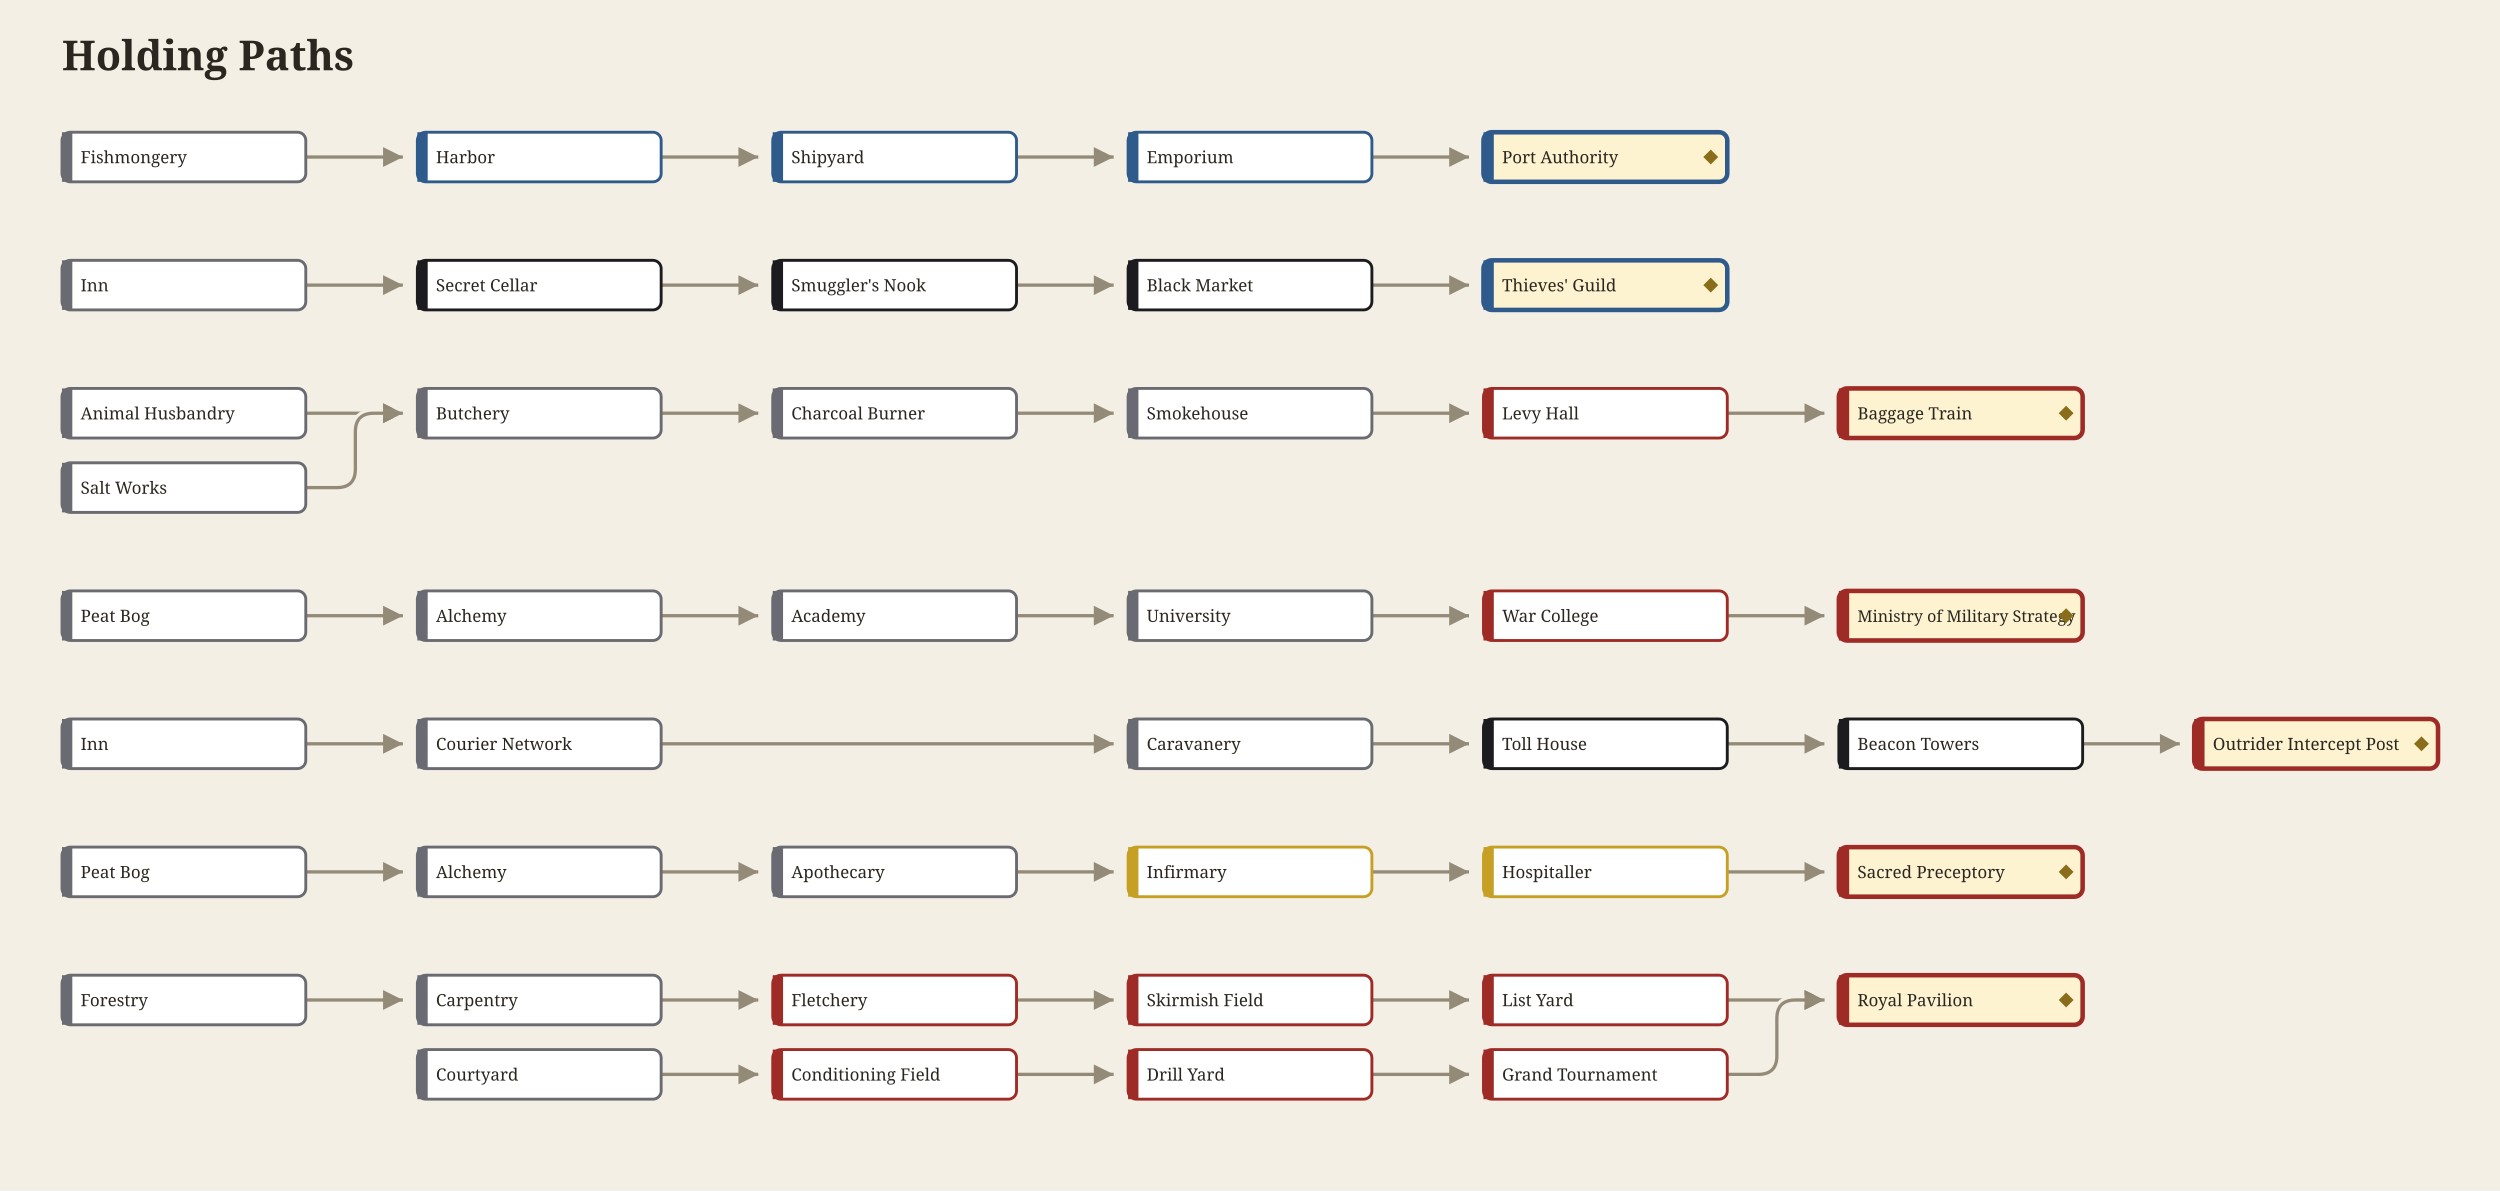
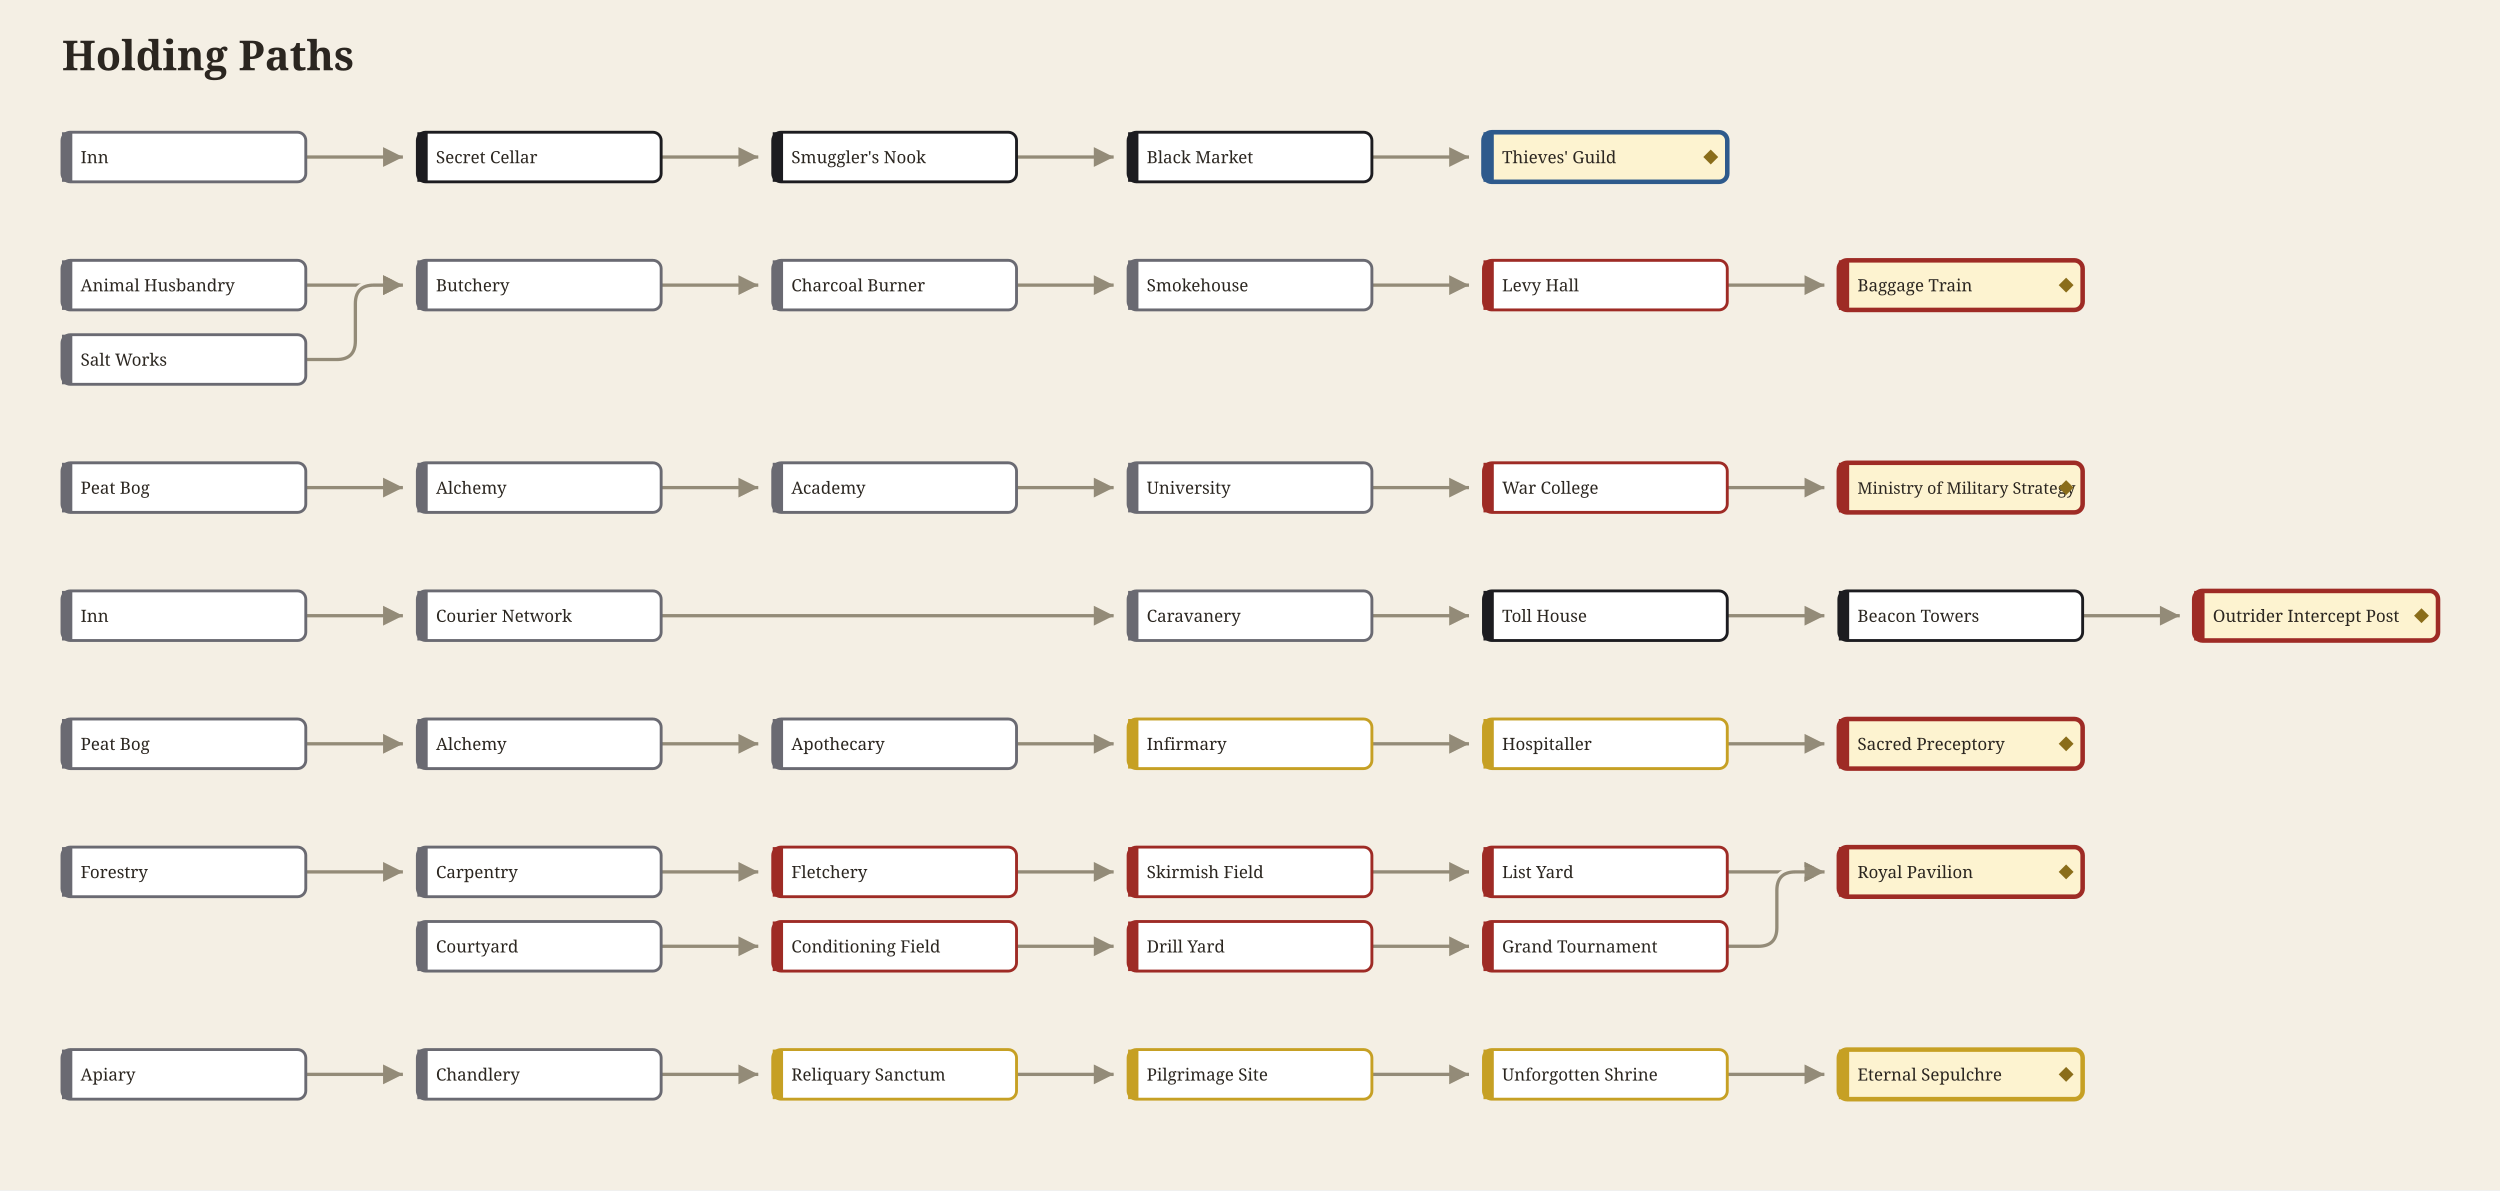
<svg xmlns="http://www.w3.org/2000/svg" width="1210" height="576" viewBox="0 0 1210 576" font-family="Georgia, serif">
  <rect width="1210" height="576" fill="#f4efe4" />
  <defs>
    <marker id="arw-2E5A8C" markerWidth="7" markerHeight="7" refX="6" refY="3" orient="auto">
      <path d="M0,0 L6,3 L0,6 Z" fill="#2E5A8C" />
    </marker>
    <marker id="arw-9E2B25" markerWidth="7" markerHeight="7" refX="6" refY="3" orient="auto">
      <path d="M0,0 L6,3 L0,6 Z" fill="#9E2B25" />
    </marker>
    <marker id="arw-1c9c8c" markerWidth="7" markerHeight="7" refX="6" refY="3" orient="auto">
      <path d="M0,0 L6,3 L0,6 Z" fill="#1c9c8c" />
    </marker>
    <marker id="arw-C6A024" markerWidth="7" markerHeight="7" refX="6" refY="3" orient="auto">
      <path d="M0,0 L6,3 L0,6 Z" fill="#C6A024" />
    </marker>
    <marker id="arw-6A3D8F" markerWidth="7" markerHeight="7" refX="6" refY="3" orient="auto">
      <path d="M0,0 L6,3 L0,6 Z" fill="#6A3D8F" />
    </marker>
    <marker id="arw-CC6A1A" markerWidth="7" markerHeight="7" refX="6" refY="3" orient="auto">
      <path d="M0,0 L6,3 L0,6 Z" fill="#CC6A1A" />
    </marker>
    <marker id="arw-3a7d3a" markerWidth="7" markerHeight="7" refX="6" refY="3" orient="auto">
      <path d="M0,0 L6,3 L0,6 Z" fill="#3a7d3a" />
    </marker>
    <marker id="arw-b5347a" markerWidth="7" markerHeight="7" refX="6" refY="3" orient="auto">
      <path d="M0,0 L6,3 L0,6 Z" fill="#b5347a" />
    </marker>
    <marker id="arw-2b6f9e" markerWidth="7" markerHeight="7" refX="6" refY="3" orient="auto">
      <path d="M0,0 L6,3 L0,6 Z" fill="#2b6f9e" />
    </marker>
    <marker id="arw-8a6d1a" markerWidth="7" markerHeight="7" refX="6" refY="3" orient="auto">
      <path d="M0,0 L6,3 L0,6 Z" fill="#8a6d1a" />
    </marker>
    <marker id="arw-5f5647" markerWidth="7" markerHeight="7" refX="6" refY="3" orient="auto">
      <path d="M0,0 L6,3 L0,6 Z" fill="#5f5647" />
    </marker>
    <marker id="arw-7a2ea0" markerWidth="7" markerHeight="7" refX="6" refY="3" orient="auto">
      <path d="M0,0 L6,3 L0,6 Z" fill="#7a2ea0" />
    </marker>
    <marker id="arw-0f8a7e" markerWidth="7" markerHeight="7" refX="6" refY="3" orient="auto">
      <path d="M0,0 L6,3 L0,6 Z" fill="#0f8a7e" />
    </marker>
    <marker id="arw-a83232" markerWidth="7" markerHeight="7" refX="6" refY="3" orient="auto">
      <path d="M0,0 L6,3 L0,6 Z" fill="#a83232" />
    </marker>
    <marker id="arw-8f8672" markerWidth="7" markerHeight="7" refX="6" refY="3" orient="auto">
      <path d="M0,0 L6,3 L0,6 Z" fill="#8f8672" />
    </marker>
  </defs>
  <text x="30" y="34" font-size="20" font-weight="bold" fill="#2b2620">Holding Paths</text>
  <path d="M148,76 L195,76" fill="none" stroke="#f4efe4" stroke-width="4.6" opacity="1" />
  <path d="M148,76 L195,76" fill="none" stroke="#8f8672" stroke-width="1.6" opacity="0.95" marker-end="url(#arw-8f8672)" />
  <path d="M320,76 L367,76" fill="none" stroke="#f4efe4" stroke-width="4.6" opacity="1" />
  <path d="M320,76 L367,76" fill="none" stroke="#8f8672" stroke-width="1.6" opacity="0.95" marker-end="url(#arw-8f8672)" />
  <path d="M492,76 L539,76" fill="none" stroke="#f4efe4" stroke-width="4.6" opacity="1" />
  <path d="M492,76 L539,76" fill="none" stroke="#8f8672" stroke-width="1.6" opacity="0.95" marker-end="url(#arw-8f8672)" />
  <path d="M664,76 L711,76" fill="none" stroke="#f4efe4" stroke-width="4.6" opacity="1" />
  <path d="M664,76 L711,76" fill="none" stroke="#8f8672" stroke-width="1.6" opacity="0.95" marker-end="url(#arw-8f8672)" />
  <rect x="30" y="64" width="118" height="24" rx="4" fill="#ffffff" stroke="#6a6a72" stroke-width="1.4" />
  <rect x="30" y="64" width="5" height="24" fill="#6a6a72" />
-   <text x="39" y="79" font-size="8.2" fill="#2b2620">Fishmongery</text>
-   <rect x="202" y="64" width="118" height="24" rx="4" fill="#ffffff" stroke="#2E5A8C" stroke-width="1.4" />
-   <rect x="202" y="64" width="5" height="24" fill="#2E5A8C" />
-   <text x="211" y="79" font-size="8.2" fill="#2b2620">Harbor</text>
-   <rect x="374" y="64" width="118" height="24" rx="4" fill="#ffffff" stroke="#2E5A8C" stroke-width="1.4" />
-   <rect x="374" y="64" width="5" height="24" fill="#2E5A8C" />
-   <text x="383" y="79" font-size="8.2" fill="#2b2620">Shipyard</text>
-   <rect x="546" y="64" width="118" height="24" rx="4" fill="#ffffff" stroke="#2E5A8C" stroke-width="1.4" />
-   <rect x="546" y="64" width="5" height="24" fill="#2E5A8C" />
-   <text x="555" y="79" font-size="8.2" fill="#2b2620">Emporium</text>
+   <text x="39" y="79" font-size="8.2" fill="#2b2620">Inn</text>
+   <rect x="202" y="64" width="118" height="24" rx="4" fill="#ffffff" stroke="#1c1c20" stroke-width="1.4" />
+   <rect x="202" y="64" width="5" height="24" fill="#1c1c20" />
+   <text x="211" y="79" font-size="8.2" fill="#2b2620">Secret Cellar</text>
+   <rect x="374" y="64" width="118" height="24" rx="4" fill="#ffffff" stroke="#1c1c20" stroke-width="1.4" />
+   <rect x="374" y="64" width="5" height="24" fill="#1c1c20" />
+   <text x="383" y="79" font-size="8.2" fill="#2b2620">Smuggler's Nook</text>
+   <rect x="546" y="64" width="118" height="24" rx="4" fill="#ffffff" stroke="#1c1c20" stroke-width="1.4" />
+   <rect x="546" y="64" width="5" height="24" fill="#1c1c20" />
+   <text x="555" y="79" font-size="8.2" fill="#2b2620">Black Market</text>
  <rect x="718" y="64" width="118" height="24" rx="4" fill="#fdf3d0" stroke="#2E5A8C" stroke-width="2.2" />
  <rect x="718" y="64" width="5" height="24" fill="#2E5A8C" />
-   <text x="727" y="79" font-size="8.2" fill="#2b2620">Port Authority</text>
+   <text x="727" y="79" font-size="8.2" fill="#2b2620">Thieves' Guild</text>
  <polygon points="828.0,72.4 831.6,76.0 828.0,79.6 824.4,76.0" fill="#8a6d1a" />
  <path d="M148,138 L195,138" fill="none" stroke="#f4efe4" stroke-width="4.6" opacity="1" />
  <path d="M148,138 L195,138" fill="none" stroke="#8f8672" stroke-width="1.6" opacity="0.95" marker-end="url(#arw-8f8672)" />
+   <path d="M148,174 L163,174 Q172,174 172,165 L172,147 Q172,138 181,138 L195,138" fill="none" stroke="#f4efe4" stroke-width="4.6" opacity="1" />
+   <path d="M148,174 L163,174 Q172,174 172,165 L172,147 Q172,138 181,138 L195,138" fill="none" stroke="#8f8672" stroke-width="1.6" opacity="0.95" marker-end="url(#arw-8f8672)" />
  <path d="M320,138 L367,138" fill="none" stroke="#f4efe4" stroke-width="4.6" opacity="1" />
  <path d="M320,138 L367,138" fill="none" stroke="#8f8672" stroke-width="1.6" opacity="0.95" marker-end="url(#arw-8f8672)" />
  <path d="M492,138 L539,138" fill="none" stroke="#f4efe4" stroke-width="4.6" opacity="1" />
  <path d="M492,138 L539,138" fill="none" stroke="#8f8672" stroke-width="1.6" opacity="0.95" marker-end="url(#arw-8f8672)" />
  <path d="M664,138 L711,138" fill="none" stroke="#f4efe4" stroke-width="4.6" opacity="1" />
  <path d="M664,138 L711,138" fill="none" stroke="#8f8672" stroke-width="1.6" opacity="0.95" marker-end="url(#arw-8f8672)" />
+   <path d="M836,138 L883,138" fill="none" stroke="#f4efe4" stroke-width="4.6" opacity="1" />
+   <path d="M836,138 L883,138" fill="none" stroke="#8f8672" stroke-width="1.6" opacity="0.95" marker-end="url(#arw-8f8672)" />
  <rect x="30" y="126" width="118" height="24" rx="4" fill="#ffffff" stroke="#6a6a72" stroke-width="1.4" />
  <rect x="30" y="126" width="5" height="24" fill="#6a6a72" />
-   <text x="39" y="141" font-size="8.2" fill="#2b2620">Inn</text>
-   <rect x="202" y="126" width="118" height="24" rx="4" fill="#ffffff" stroke="#1c1c20" stroke-width="1.4" />
-   <rect x="202" y="126" width="5" height="24" fill="#1c1c20" />
-   <text x="211" y="141" font-size="8.2" fill="#2b2620">Secret Cellar</text>
-   <rect x="374" y="126" width="118" height="24" rx="4" fill="#ffffff" stroke="#1c1c20" stroke-width="1.4" />
-   <rect x="374" y="126" width="5" height="24" fill="#1c1c20" />
-   <text x="383" y="141" font-size="8.2" fill="#2b2620">Smuggler's Nook</text>
-   <rect x="546" y="126" width="118" height="24" rx="4" fill="#ffffff" stroke="#1c1c20" stroke-width="1.4" />
-   <rect x="546" y="126" width="5" height="24" fill="#1c1c20" />
-   <text x="555" y="141" font-size="8.2" fill="#2b2620">Black Market</text>
-   <rect x="718" y="126" width="118" height="24" rx="4" fill="#fdf3d0" stroke="#2E5A8C" stroke-width="2.2" />
-   <rect x="718" y="126" width="5" height="24" fill="#2E5A8C" />
-   <text x="727" y="141" font-size="8.2" fill="#2b2620">Thieves' Guild</text>
-   <polygon points="828.0,134.4 831.6,138.0 828.0,141.6 824.4,138.0" fill="#8a6d1a" />
-   <path d="M148,200 L195,200" fill="none" stroke="#f4efe4" stroke-width="4.6" opacity="1" />
-   <path d="M148,200 L195,200" fill="none" stroke="#8f8672" stroke-width="1.6" opacity="0.95" marker-end="url(#arw-8f8672)" />
-   <path d="M148,236 L163,236 Q172,236 172,227 L172,209 Q172,200 181,200 L195,200" fill="none" stroke="#f4efe4" stroke-width="4.6" opacity="1" />
-   <path d="M148,236 L163,236 Q172,236 172,227 L172,209 Q172,200 181,200 L195,200" fill="none" stroke="#8f8672" stroke-width="1.6" opacity="0.95" marker-end="url(#arw-8f8672)" />
-   <path d="M320,200 L367,200" fill="none" stroke="#f4efe4" stroke-width="4.6" opacity="1" />
-   <path d="M320,200 L367,200" fill="none" stroke="#8f8672" stroke-width="1.6" opacity="0.95" marker-end="url(#arw-8f8672)" />
-   <path d="M492,200 L539,200" fill="none" stroke="#f4efe4" stroke-width="4.6" opacity="1" />
-   <path d="M492,200 L539,200" fill="none" stroke="#8f8672" stroke-width="1.6" opacity="0.95" marker-end="url(#arw-8f8672)" />
-   <path d="M664,200 L711,200" fill="none" stroke="#f4efe4" stroke-width="4.6" opacity="1" />
-   <path d="M664,200 L711,200" fill="none" stroke="#8f8672" stroke-width="1.6" opacity="0.95" marker-end="url(#arw-8f8672)" />
-   <path d="M836,200 L883,200" fill="none" stroke="#f4efe4" stroke-width="4.6" opacity="1" />
-   <path d="M836,200 L883,200" fill="none" stroke="#8f8672" stroke-width="1.6" opacity="0.95" marker-end="url(#arw-8f8672)" />
-   <rect x="30" y="188" width="118" height="24" rx="4" fill="#ffffff" stroke="#6a6a72" stroke-width="1.4" />
-   <rect x="30" y="188" width="5" height="24" fill="#6a6a72" />
-   <text x="39" y="203" font-size="8.2" fill="#2b2620">Animal Husbandry</text>
+   <text x="39" y="141" font-size="8.2" fill="#2b2620">Animal Husbandry</text>
+   <rect x="30" y="162" width="118" height="24" rx="4" fill="#ffffff" stroke="#6a6a72" stroke-width="1.4" />
+   <rect x="30" y="162" width="5" height="24" fill="#6a6a72" />
+   <text x="39" y="177" font-size="8.2" fill="#2b2620">Salt Works</text>
+   <rect x="202" y="126" width="118" height="24" rx="4" fill="#ffffff" stroke="#6a6a72" stroke-width="1.4" />
+   <rect x="202" y="126" width="5" height="24" fill="#6a6a72" />
+   <text x="211" y="141" font-size="8.2" fill="#2b2620">Butchery</text>
+   <rect x="374" y="126" width="118" height="24" rx="4" fill="#ffffff" stroke="#6a6a72" stroke-width="1.4" />
+   <rect x="374" y="126" width="5" height="24" fill="#6a6a72" />
+   <text x="383" y="141" font-size="8.2" fill="#2b2620">Charcoal Burner</text>
+   <rect x="546" y="126" width="118" height="24" rx="4" fill="#ffffff" stroke="#6a6a72" stroke-width="1.4" />
+   <rect x="546" y="126" width="5" height="24" fill="#6a6a72" />
+   <text x="555" y="141" font-size="8.2" fill="#2b2620">Smokehouse</text>
+   <rect x="718" y="126" width="118" height="24" rx="4" fill="#ffffff" stroke="#9E2B25" stroke-width="1.4" />
+   <rect x="718" y="126" width="5" height="24" fill="#9E2B25" />
+   <text x="727" y="141" font-size="8.2" fill="#2b2620">Levy Hall</text>
+   <rect x="890" y="126" width="118" height="24" rx="4" fill="#fdf3d0" stroke="#9E2B25" stroke-width="2.2" />
+   <rect x="890" y="126" width="5" height="24" fill="#9E2B25" />
+   <text x="899" y="141" font-size="8.2" fill="#2b2620">Baggage Train</text>
+   <polygon points="1000.0,134.4 1003.6,138.0 1000.0,141.6 996.4,138.0" fill="#8a6d1a" />
+   <path d="M148,236 L195,236" fill="none" stroke="#f4efe4" stroke-width="4.6" opacity="1" />
+   <path d="M148,236 L195,236" fill="none" stroke="#8f8672" stroke-width="1.6" opacity="0.95" marker-end="url(#arw-8f8672)" />
+   <path d="M320,236 L367,236" fill="none" stroke="#f4efe4" stroke-width="4.6" opacity="1" />
+   <path d="M320,236 L367,236" fill="none" stroke="#8f8672" stroke-width="1.6" opacity="0.95" marker-end="url(#arw-8f8672)" />
+   <path d="M492,236 L539,236" fill="none" stroke="#f4efe4" stroke-width="4.6" opacity="1" />
+   <path d="M492,236 L539,236" fill="none" stroke="#8f8672" stroke-width="1.6" opacity="0.95" marker-end="url(#arw-8f8672)" />
+   <path d="M664,236 L711,236" fill="none" stroke="#f4efe4" stroke-width="4.6" opacity="1" />
+   <path d="M664,236 L711,236" fill="none" stroke="#8f8672" stroke-width="1.6" opacity="0.95" marker-end="url(#arw-8f8672)" />
+   <path d="M836,236 L883,236" fill="none" stroke="#f4efe4" stroke-width="4.6" opacity="1" />
+   <path d="M836,236 L883,236" fill="none" stroke="#8f8672" stroke-width="1.6" opacity="0.95" marker-end="url(#arw-8f8672)" />
  <rect x="30" y="224" width="118" height="24" rx="4" fill="#ffffff" stroke="#6a6a72" stroke-width="1.4" />
  <rect x="30" y="224" width="5" height="24" fill="#6a6a72" />
-   <text x="39" y="239" font-size="8.2" fill="#2b2620">Salt Works</text>
-   <rect x="202" y="188" width="118" height="24" rx="4" fill="#ffffff" stroke="#6a6a72" stroke-width="1.4" />
-   <rect x="202" y="188" width="5" height="24" fill="#6a6a72" />
-   <text x="211" y="203" font-size="8.2" fill="#2b2620">Butchery</text>
-   <rect x="374" y="188" width="118" height="24" rx="4" fill="#ffffff" stroke="#6a6a72" stroke-width="1.4" />
-   <rect x="374" y="188" width="5" height="24" fill="#6a6a72" />
-   <text x="383" y="203" font-size="8.2" fill="#2b2620">Charcoal Burner</text>
-   <rect x="546" y="188" width="118" height="24" rx="4" fill="#ffffff" stroke="#6a6a72" stroke-width="1.4" />
-   <rect x="546" y="188" width="5" height="24" fill="#6a6a72" />
-   <text x="555" y="203" font-size="8.2" fill="#2b2620">Smokehouse</text>
-   <rect x="718" y="188" width="118" height="24" rx="4" fill="#ffffff" stroke="#9E2B25" stroke-width="1.4" />
-   <rect x="718" y="188" width="5" height="24" fill="#9E2B25" />
-   <text x="727" y="203" font-size="8.2" fill="#2b2620">Levy Hall</text>
-   <rect x="890" y="188" width="118" height="24" rx="4" fill="#fdf3d0" stroke="#9E2B25" stroke-width="2.2" />
-   <rect x="890" y="188" width="5" height="24" fill="#9E2B25" />
-   <text x="899" y="203" font-size="8.2" fill="#2b2620">Baggage Train</text>
-   <polygon points="1000.0,196.4 1003.6,200.0 1000.0,203.6 996.4,200.0" fill="#8a6d1a" />
+   <text x="39" y="239" font-size="8.2" fill="#2b2620">Peat Bog</text>
+   <rect x="202" y="224" width="118" height="24" rx="4" fill="#ffffff" stroke="#6a6a72" stroke-width="1.4" />
+   <rect x="202" y="224" width="5" height="24" fill="#6a6a72" />
+   <text x="211" y="239" font-size="8.2" fill="#2b2620">Alchemy</text>
+   <rect x="374" y="224" width="118" height="24" rx="4" fill="#ffffff" stroke="#6a6a72" stroke-width="1.4" />
+   <rect x="374" y="224" width="5" height="24" fill="#6a6a72" />
+   <text x="383" y="239" font-size="8.2" fill="#2b2620">Academy</text>
+   <rect x="546" y="224" width="118" height="24" rx="4" fill="#ffffff" stroke="#6a6a72" stroke-width="1.4" />
+   <rect x="546" y="224" width="5" height="24" fill="#6a6a72" />
+   <text x="555" y="239" font-size="8.2" fill="#2b2620">University</text>
+   <rect x="718" y="224" width="118" height="24" rx="4" fill="#ffffff" stroke="#9E2B25" stroke-width="1.4" />
+   <rect x="718" y="224" width="5" height="24" fill="#9E2B25" />
+   <text x="727" y="239" font-size="8.2" fill="#2b2620">War College</text>
+   <rect x="890" y="224" width="118" height="24" rx="4" fill="#fdf3d0" stroke="#9E2B25" stroke-width="2.2" />
+   <rect x="890" y="224" width="5" height="24" fill="#9E2B25" />
+   <text x="899" y="239" font-size="7.8" fill="#2b2620">Ministry of Military Strategy</text>
+   <polygon points="1000.0,232.4 1003.6,236.0 1000.0,239.6 996.4,236.0" fill="#8a6d1a" />
  <path d="M148,298 L195,298" fill="none" stroke="#f4efe4" stroke-width="4.6" opacity="1" />
  <path d="M148,298 L195,298" fill="none" stroke="#8f8672" stroke-width="1.6" opacity="0.95" marker-end="url(#arw-8f8672)" />
-   <path d="M320,298 L367,298" fill="none" stroke="#f4efe4" stroke-width="4.6" opacity="1" />
-   <path d="M320,298 L367,298" fill="none" stroke="#8f8672" stroke-width="1.6" opacity="0.95" marker-end="url(#arw-8f8672)" />
-   <path d="M492,298 L539,298" fill="none" stroke="#f4efe4" stroke-width="4.6" opacity="1" />
-   <path d="M492,298 L539,298" fill="none" stroke="#8f8672" stroke-width="1.6" opacity="0.95" marker-end="url(#arw-8f8672)" />
+   <path d="M320,298 L539,298" fill="none" stroke="#f4efe4" stroke-width="4.6" opacity="1" />
+   <path d="M320,298 L539,298" fill="none" stroke="#8f8672" stroke-width="1.6" opacity="0.95" marker-end="url(#arw-8f8672)" />
  <path d="M664,298 L711,298" fill="none" stroke="#f4efe4" stroke-width="4.6" opacity="1" />
  <path d="M664,298 L711,298" fill="none" stroke="#8f8672" stroke-width="1.6" opacity="0.95" marker-end="url(#arw-8f8672)" />
  <path d="M836,298 L883,298" fill="none" stroke="#f4efe4" stroke-width="4.6" opacity="1" />
  <path d="M836,298 L883,298" fill="none" stroke="#8f8672" stroke-width="1.6" opacity="0.95" marker-end="url(#arw-8f8672)" />
+   <path d="M1008,298 L1055,298" fill="none" stroke="#f4efe4" stroke-width="4.6" opacity="1" />
+   <path d="M1008,298 L1055,298" fill="none" stroke="#8f8672" stroke-width="1.6" opacity="0.95" marker-end="url(#arw-8f8672)" />
  <rect x="30" y="286" width="118" height="24" rx="4" fill="#ffffff" stroke="#6a6a72" stroke-width="1.4" />
  <rect x="30" y="286" width="5" height="24" fill="#6a6a72" />
-   <text x="39" y="301" font-size="8.2" fill="#2b2620">Peat Bog</text>
+   <text x="39" y="301" font-size="8.2" fill="#2b2620">Inn</text>
  <rect x="202" y="286" width="118" height="24" rx="4" fill="#ffffff" stroke="#6a6a72" stroke-width="1.4" />
  <rect x="202" y="286" width="5" height="24" fill="#6a6a72" />
-   <text x="211" y="301" font-size="8.2" fill="#2b2620">Alchemy</text>
-   <rect x="374" y="286" width="118" height="24" rx="4" fill="#ffffff" stroke="#6a6a72" stroke-width="1.4" />
-   <rect x="374" y="286" width="5" height="24" fill="#6a6a72" />
-   <text x="383" y="301" font-size="8.2" fill="#2b2620">Academy</text>
+   <text x="211" y="301" font-size="8.2" fill="#2b2620">Courier Network</text>
  <rect x="546" y="286" width="118" height="24" rx="4" fill="#ffffff" stroke="#6a6a72" stroke-width="1.4" />
  <rect x="546" y="286" width="5" height="24" fill="#6a6a72" />
-   <text x="555" y="301" font-size="8.2" fill="#2b2620">University</text>
-   <rect x="718" y="286" width="118" height="24" rx="4" fill="#ffffff" stroke="#9E2B25" stroke-width="1.4" />
-   <rect x="718" y="286" width="5" height="24" fill="#9E2B25" />
-   <text x="727" y="301" font-size="8.2" fill="#2b2620">War College</text>
-   <rect x="890" y="286" width="118" height="24" rx="4" fill="#fdf3d0" stroke="#9E2B25" stroke-width="2.2" />
-   <rect x="890" y="286" width="5" height="24" fill="#9E2B25" />
-   <text x="899" y="301" font-size="7.8" fill="#2b2620">Ministry of Military Strategy</text>
-   <polygon points="1000.0,294.4 1003.6,298.0 1000.0,301.6 996.4,298.0" fill="#8a6d1a" />
+   <text x="555" y="301" font-size="8.2" fill="#2b2620">Caravanery</text>
+   <rect x="718" y="286" width="118" height="24" rx="4" fill="#ffffff" stroke="#1c1c20" stroke-width="1.4" />
+   <rect x="718" y="286" width="5" height="24" fill="#1c1c20" />
+   <text x="727" y="301" font-size="8.2" fill="#2b2620">Toll House</text>
+   <rect x="890" y="286" width="118" height="24" rx="4" fill="#ffffff" stroke="#1c1c20" stroke-width="1.4" />
+   <rect x="890" y="286" width="5" height="24" fill="#1c1c20" />
+   <text x="899" y="301" font-size="8.2" fill="#2b2620">Beacon Towers</text>
+   <rect x="1062" y="286" width="118" height="24" rx="4" fill="#fdf3d0" stroke="#9E2B25" stroke-width="2.2" />
+   <rect x="1062" y="286" width="5" height="24" fill="#9E2B25" />
+   <text x="1071" y="301" font-size="8.2" fill="#2b2620">Outrider Intercept Post</text>
+   <polygon points="1172.0,294.4 1175.6,298.0 1172.0,301.6 1168.4,298.0" fill="#8a6d1a" />
  <path d="M148,360 L195,360" fill="none" stroke="#f4efe4" stroke-width="4.6" opacity="1" />
  <path d="M148,360 L195,360" fill="none" stroke="#8f8672" stroke-width="1.6" opacity="0.95" marker-end="url(#arw-8f8672)" />
-   <path d="M320,360 L539,360" fill="none" stroke="#f4efe4" stroke-width="4.6" opacity="1" />
-   <path d="M320,360 L539,360" fill="none" stroke="#8f8672" stroke-width="1.6" opacity="0.95" marker-end="url(#arw-8f8672)" />
+   <path d="M320,360 L367,360" fill="none" stroke="#f4efe4" stroke-width="4.6" opacity="1" />
+   <path d="M320,360 L367,360" fill="none" stroke="#8f8672" stroke-width="1.6" opacity="0.95" marker-end="url(#arw-8f8672)" />
+   <path d="M492,360 L539,360" fill="none" stroke="#f4efe4" stroke-width="4.6" opacity="1" />
+   <path d="M492,360 L539,360" fill="none" stroke="#8f8672" stroke-width="1.6" opacity="0.95" marker-end="url(#arw-8f8672)" />
  <path d="M664,360 L711,360" fill="none" stroke="#f4efe4" stroke-width="4.6" opacity="1" />
  <path d="M664,360 L711,360" fill="none" stroke="#8f8672" stroke-width="1.6" opacity="0.95" marker-end="url(#arw-8f8672)" />
  <path d="M836,360 L883,360" fill="none" stroke="#f4efe4" stroke-width="4.6" opacity="1" />
  <path d="M836,360 L883,360" fill="none" stroke="#8f8672" stroke-width="1.6" opacity="0.95" marker-end="url(#arw-8f8672)" />
-   <path d="M1008,360 L1055,360" fill="none" stroke="#f4efe4" stroke-width="4.6" opacity="1" />
-   <path d="M1008,360 L1055,360" fill="none" stroke="#8f8672" stroke-width="1.6" opacity="0.95" marker-end="url(#arw-8f8672)" />
  <rect x="30" y="348" width="118" height="24" rx="4" fill="#ffffff" stroke="#6a6a72" stroke-width="1.4" />
  <rect x="30" y="348" width="5" height="24" fill="#6a6a72" />
-   <text x="39" y="363" font-size="8.2" fill="#2b2620">Inn</text>
+   <text x="39" y="363" font-size="8.2" fill="#2b2620">Peat Bog</text>
  <rect x="202" y="348" width="118" height="24" rx="4" fill="#ffffff" stroke="#6a6a72" stroke-width="1.4" />
  <rect x="202" y="348" width="5" height="24" fill="#6a6a72" />
-   <text x="211" y="363" font-size="8.2" fill="#2b2620">Courier Network</text>
-   <rect x="546" y="348" width="118" height="24" rx="4" fill="#ffffff" stroke="#6a6a72" stroke-width="1.4" />
-   <rect x="546" y="348" width="5" height="24" fill="#6a6a72" />
-   <text x="555" y="363" font-size="8.2" fill="#2b2620">Caravanery</text>
-   <rect x="718" y="348" width="118" height="24" rx="4" fill="#ffffff" stroke="#1c1c20" stroke-width="1.4" />
-   <rect x="718" y="348" width="5" height="24" fill="#1c1c20" />
-   <text x="727" y="363" font-size="8.2" fill="#2b2620">Toll House</text>
-   <rect x="890" y="348" width="118" height="24" rx="4" fill="#ffffff" stroke="#1c1c20" stroke-width="1.4" />
-   <rect x="890" y="348" width="5" height="24" fill="#1c1c20" />
-   <text x="899" y="363" font-size="8.2" fill="#2b2620">Beacon Towers</text>
-   <rect x="1062" y="348" width="118" height="24" rx="4" fill="#fdf3d0" stroke="#9E2B25" stroke-width="2.2" />
-   <rect x="1062" y="348" width="5" height="24" fill="#9E2B25" />
-   <text x="1071" y="363" font-size="8.2" fill="#2b2620">Outrider Intercept Post</text>
-   <polygon points="1172.0,356.4 1175.6,360.0 1172.0,363.6 1168.4,360.0" fill="#8a6d1a" />
+   <text x="211" y="363" font-size="8.2" fill="#2b2620">Alchemy</text>
+   <rect x="374" y="348" width="118" height="24" rx="4" fill="#ffffff" stroke="#6a6a72" stroke-width="1.4" />
+   <rect x="374" y="348" width="5" height="24" fill="#6a6a72" />
+   <text x="383" y="363" font-size="8.2" fill="#2b2620">Apothecary</text>
+   <rect x="546" y="348" width="118" height="24" rx="4" fill="#ffffff" stroke="#C6A024" stroke-width="1.4" />
+   <rect x="546" y="348" width="5" height="24" fill="#C6A024" />
+   <text x="555" y="363" font-size="8.2" fill="#2b2620">Infirmary</text>
+   <rect x="718" y="348" width="118" height="24" rx="4" fill="#ffffff" stroke="#C6A024" stroke-width="1.4" />
+   <rect x="718" y="348" width="5" height="24" fill="#C6A024" />
+   <text x="727" y="363" font-size="8.2" fill="#2b2620">Hospitaller</text>
+   <rect x="890" y="348" width="118" height="24" rx="4" fill="#fdf3d0" stroke="#9E2B25" stroke-width="2.2" />
+   <rect x="890" y="348" width="5" height="24" fill="#9E2B25" />
+   <text x="899" y="363" font-size="8.2" fill="#2b2620">Sacred Preceptory</text>
+   <polygon points="1000.0,356.4 1003.6,360.0 1000.0,363.6 996.4,360.0" fill="#8a6d1a" />
  <path d="M148,422 L195,422" fill="none" stroke="#f4efe4" stroke-width="4.6" opacity="1" />
  <path d="M148,422 L195,422" fill="none" stroke="#8f8672" stroke-width="1.6" opacity="0.95" marker-end="url(#arw-8f8672)" />
  <path d="M320,422 L367,422" fill="none" stroke="#f4efe4" stroke-width="4.6" opacity="1" />
  <path d="M320,422 L367,422" fill="none" stroke="#8f8672" stroke-width="1.6" opacity="0.95" marker-end="url(#arw-8f8672)" />
+   <path d="M320,458 L367,458" fill="none" stroke="#f4efe4" stroke-width="4.6" opacity="1" />
+   <path d="M320,458 L367,458" fill="none" stroke="#8f8672" stroke-width="1.6" opacity="0.95" marker-end="url(#arw-8f8672)" />
  <path d="M492,422 L539,422" fill="none" stroke="#f4efe4" stroke-width="4.6" opacity="1" />
  <path d="M492,422 L539,422" fill="none" stroke="#8f8672" stroke-width="1.6" opacity="0.95" marker-end="url(#arw-8f8672)" />
+   <path d="M492,458 L539,458" fill="none" stroke="#f4efe4" stroke-width="4.6" opacity="1" />
+   <path d="M492,458 L539,458" fill="none" stroke="#8f8672" stroke-width="1.6" opacity="0.95" marker-end="url(#arw-8f8672)" />
  <path d="M664,422 L711,422" fill="none" stroke="#f4efe4" stroke-width="4.6" opacity="1" />
  <path d="M664,422 L711,422" fill="none" stroke="#8f8672" stroke-width="1.6" opacity="0.95" marker-end="url(#arw-8f8672)" />
+   <path d="M664,458 L711,458" fill="none" stroke="#f4efe4" stroke-width="4.6" opacity="1" />
+   <path d="M664,458 L711,458" fill="none" stroke="#8f8672" stroke-width="1.6" opacity="0.95" marker-end="url(#arw-8f8672)" />
  <path d="M836,422 L883,422" fill="none" stroke="#f4efe4" stroke-width="4.6" opacity="1" />
  <path d="M836,422 L883,422" fill="none" stroke="#8f8672" stroke-width="1.6" opacity="0.95" marker-end="url(#arw-8f8672)" />
+   <path d="M836,458 L851,458 Q860,458 860,449 L860,431 Q860,422 869,422 L883,422" fill="none" stroke="#f4efe4" stroke-width="4.6" opacity="1" />
+   <path d="M836,458 L851,458 Q860,458 860,449 L860,431 Q860,422 869,422 L883,422" fill="none" stroke="#8f8672" stroke-width="1.6" opacity="0.95" marker-end="url(#arw-8f8672)" />
  <rect x="30" y="410" width="118" height="24" rx="4" fill="#ffffff" stroke="#6a6a72" stroke-width="1.4" />
  <rect x="30" y="410" width="5" height="24" fill="#6a6a72" />
-   <text x="39" y="425" font-size="8.2" fill="#2b2620">Peat Bog</text>
+   <text x="39" y="425" font-size="8.2" fill="#2b2620">Forestry</text>
  <rect x="202" y="410" width="118" height="24" rx="4" fill="#ffffff" stroke="#6a6a72" stroke-width="1.4" />
  <rect x="202" y="410" width="5" height="24" fill="#6a6a72" />
-   <text x="211" y="425" font-size="8.2" fill="#2b2620">Alchemy</text>
-   <rect x="374" y="410" width="118" height="24" rx="4" fill="#ffffff" stroke="#6a6a72" stroke-width="1.4" />
-   <rect x="374" y="410" width="5" height="24" fill="#6a6a72" />
-   <text x="383" y="425" font-size="8.2" fill="#2b2620">Apothecary</text>
-   <rect x="546" y="410" width="118" height="24" rx="4" fill="#ffffff" stroke="#C6A024" stroke-width="1.4" />
-   <rect x="546" y="410" width="5" height="24" fill="#C6A024" />
-   <text x="555" y="425" font-size="8.2" fill="#2b2620">Infirmary</text>
-   <rect x="718" y="410" width="118" height="24" rx="4" fill="#ffffff" stroke="#C6A024" stroke-width="1.4" />
-   <rect x="718" y="410" width="5" height="24" fill="#C6A024" />
-   <text x="727" y="425" font-size="8.2" fill="#2b2620">Hospitaller</text>
+   <text x="211" y="425" font-size="8.2" fill="#2b2620">Carpentry</text>
+   <rect x="202" y="446" width="118" height="24" rx="4" fill="#ffffff" stroke="#6a6a72" stroke-width="1.4" />
+   <rect x="202" y="446" width="5" height="24" fill="#6a6a72" />
+   <text x="211" y="461" font-size="8.2" fill="#2b2620">Courtyard</text>
+   <rect x="374" y="410" width="118" height="24" rx="4" fill="#ffffff" stroke="#9E2B25" stroke-width="1.4" />
+   <rect x="374" y="410" width="5" height="24" fill="#9E2B25" />
+   <text x="383" y="425" font-size="8.2" fill="#2b2620">Fletchery</text>
+   <rect x="374" y="446" width="118" height="24" rx="4" fill="#ffffff" stroke="#9E2B25" stroke-width="1.4" />
+   <rect x="374" y="446" width="5" height="24" fill="#9E2B25" />
+   <text x="383" y="461" font-size="8.2" fill="#2b2620">Conditioning Field</text>
+   <rect x="546" y="410" width="118" height="24" rx="4" fill="#ffffff" stroke="#9E2B25" stroke-width="1.4" />
+   <rect x="546" y="410" width="5" height="24" fill="#9E2B25" />
+   <text x="555" y="425" font-size="8.2" fill="#2b2620">Skirmish Field</text>
+   <rect x="546" y="446" width="118" height="24" rx="4" fill="#ffffff" stroke="#9E2B25" stroke-width="1.4" />
+   <rect x="546" y="446" width="5" height="24" fill="#9E2B25" />
+   <text x="555" y="461" font-size="8.2" fill="#2b2620">Drill Yard</text>
+   <rect x="718" y="410" width="118" height="24" rx="4" fill="#ffffff" stroke="#9E2B25" stroke-width="1.4" />
+   <rect x="718" y="410" width="5" height="24" fill="#9E2B25" />
+   <text x="727" y="425" font-size="8.2" fill="#2b2620">List Yard</text>
+   <rect x="718" y="446" width="118" height="24" rx="4" fill="#ffffff" stroke="#9E2B25" stroke-width="1.4" />
+   <rect x="718" y="446" width="5" height="24" fill="#9E2B25" />
+   <text x="727" y="461" font-size="8.2" fill="#2b2620">Grand Tournament</text>
  <rect x="890" y="410" width="118" height="24" rx="4" fill="#fdf3d0" stroke="#9E2B25" stroke-width="2.2" />
  <rect x="890" y="410" width="5" height="24" fill="#9E2B25" />
-   <text x="899" y="425" font-size="8.2" fill="#2b2620">Sacred Preceptory</text>
+   <text x="899" y="425" font-size="8.2" fill="#2b2620">Royal Pavilion</text>
  <polygon points="1000.0,418.4 1003.6,422.0 1000.0,425.6 996.4,422.0" fill="#8a6d1a" />
-   <path d="M148,484 L195,484" fill="none" stroke="#f4efe4" stroke-width="4.6" opacity="1" />
-   <path d="M148,484 L195,484" fill="none" stroke="#8f8672" stroke-width="1.6" opacity="0.95" marker-end="url(#arw-8f8672)" />
-   <path d="M320,484 L367,484" fill="none" stroke="#f4efe4" stroke-width="4.6" opacity="1" />
-   <path d="M320,484 L367,484" fill="none" stroke="#8f8672" stroke-width="1.6" opacity="0.95" marker-end="url(#arw-8f8672)" />
+   <path d="M148,520 L195,520" fill="none" stroke="#f4efe4" stroke-width="4.6" opacity="1" />
+   <path d="M148,520 L195,520" fill="none" stroke="#8f8672" stroke-width="1.6" opacity="0.95" marker-end="url(#arw-8f8672)" />
  <path d="M320,520 L367,520" fill="none" stroke="#f4efe4" stroke-width="4.6" opacity="1" />
  <path d="M320,520 L367,520" fill="none" stroke="#8f8672" stroke-width="1.6" opacity="0.95" marker-end="url(#arw-8f8672)" />
-   <path d="M492,484 L539,484" fill="none" stroke="#f4efe4" stroke-width="4.6" opacity="1" />
-   <path d="M492,484 L539,484" fill="none" stroke="#8f8672" stroke-width="1.6" opacity="0.95" marker-end="url(#arw-8f8672)" />
  <path d="M492,520 L539,520" fill="none" stroke="#f4efe4" stroke-width="4.6" opacity="1" />
  <path d="M492,520 L539,520" fill="none" stroke="#8f8672" stroke-width="1.6" opacity="0.95" marker-end="url(#arw-8f8672)" />
-   <path d="M664,484 L711,484" fill="none" stroke="#f4efe4" stroke-width="4.6" opacity="1" />
-   <path d="M664,484 L711,484" fill="none" stroke="#8f8672" stroke-width="1.6" opacity="0.95" marker-end="url(#arw-8f8672)" />
  <path d="M664,520 L711,520" fill="none" stroke="#f4efe4" stroke-width="4.6" opacity="1" />
  <path d="M664,520 L711,520" fill="none" stroke="#8f8672" stroke-width="1.6" opacity="0.95" marker-end="url(#arw-8f8672)" />
-   <path d="M836,484 L883,484" fill="none" stroke="#f4efe4" stroke-width="4.6" opacity="1" />
-   <path d="M836,484 L883,484" fill="none" stroke="#8f8672" stroke-width="1.6" opacity="0.95" marker-end="url(#arw-8f8672)" />
-   <path d="M836,520 L851,520 Q860,520 860,511 L860,493 Q860,484 869,484 L883,484" fill="none" stroke="#f4efe4" stroke-width="4.6" opacity="1" />
-   <path d="M836,520 L851,520 Q860,520 860,511 L860,493 Q860,484 869,484 L883,484" fill="none" stroke="#8f8672" stroke-width="1.6" opacity="0.95" marker-end="url(#arw-8f8672)" />
-   <rect x="30" y="472" width="118" height="24" rx="4" fill="#ffffff" stroke="#6a6a72" stroke-width="1.4" />
-   <rect x="30" y="472" width="5" height="24" fill="#6a6a72" />
-   <text x="39" y="487" font-size="8.2" fill="#2b2620">Forestry</text>
-   <rect x="202" y="472" width="118" height="24" rx="4" fill="#ffffff" stroke="#6a6a72" stroke-width="1.4" />
-   <rect x="202" y="472" width="5" height="24" fill="#6a6a72" />
-   <text x="211" y="487" font-size="8.2" fill="#2b2620">Carpentry</text>
+   <path d="M836,520 L883,520" fill="none" stroke="#f4efe4" stroke-width="4.6" opacity="1" />
+   <path d="M836,520 L883,520" fill="none" stroke="#8f8672" stroke-width="1.6" opacity="0.95" marker-end="url(#arw-8f8672)" />
+   <rect x="30" y="508" width="118" height="24" rx="4" fill="#ffffff" stroke="#6a6a72" stroke-width="1.4" />
+   <rect x="30" y="508" width="5" height="24" fill="#6a6a72" />
+   <text x="39" y="523" font-size="8.2" fill="#2b2620">Apiary</text>
  <rect x="202" y="508" width="118" height="24" rx="4" fill="#ffffff" stroke="#6a6a72" stroke-width="1.4" />
  <rect x="202" y="508" width="5" height="24" fill="#6a6a72" />
-   <text x="211" y="523" font-size="8.2" fill="#2b2620">Courtyard</text>
-   <rect x="374" y="472" width="118" height="24" rx="4" fill="#ffffff" stroke="#9E2B25" stroke-width="1.4" />
-   <rect x="374" y="472" width="5" height="24" fill="#9E2B25" />
-   <text x="383" y="487" font-size="8.2" fill="#2b2620">Fletchery</text>
-   <rect x="374" y="508" width="118" height="24" rx="4" fill="#ffffff" stroke="#9E2B25" stroke-width="1.4" />
-   <rect x="374" y="508" width="5" height="24" fill="#9E2B25" />
-   <text x="383" y="523" font-size="8.2" fill="#2b2620">Conditioning Field</text>
-   <rect x="546" y="472" width="118" height="24" rx="4" fill="#ffffff" stroke="#9E2B25" stroke-width="1.4" />
-   <rect x="546" y="472" width="5" height="24" fill="#9E2B25" />
-   <text x="555" y="487" font-size="8.2" fill="#2b2620">Skirmish Field</text>
-   <rect x="546" y="508" width="118" height="24" rx="4" fill="#ffffff" stroke="#9E2B25" stroke-width="1.4" />
-   <rect x="546" y="508" width="5" height="24" fill="#9E2B25" />
-   <text x="555" y="523" font-size="8.2" fill="#2b2620">Drill Yard</text>
-   <rect x="718" y="472" width="118" height="24" rx="4" fill="#ffffff" stroke="#9E2B25" stroke-width="1.4" />
-   <rect x="718" y="472" width="5" height="24" fill="#9E2B25" />
-   <text x="727" y="487" font-size="8.2" fill="#2b2620">List Yard</text>
-   <rect x="718" y="508" width="118" height="24" rx="4" fill="#ffffff" stroke="#9E2B25" stroke-width="1.4" />
-   <rect x="718" y="508" width="5" height="24" fill="#9E2B25" />
-   <text x="727" y="523" font-size="8.2" fill="#2b2620">Grand Tournament</text>
-   <rect x="890" y="472" width="118" height="24" rx="4" fill="#fdf3d0" stroke="#9E2B25" stroke-width="2.2" />
-   <rect x="890" y="472" width="5" height="24" fill="#9E2B25" />
-   <text x="899" y="487" font-size="8.2" fill="#2b2620">Royal Pavilion</text>
-   <polygon points="1000.0,480.4 1003.6,484.0 1000.0,487.6 996.4,484.0" fill="#8a6d1a" />
+   <text x="211" y="523" font-size="8.2" fill="#2b2620">Chandlery</text>
+   <rect x="374" y="508" width="118" height="24" rx="4" fill="#ffffff" stroke="#C6A024" stroke-width="1.4" />
+   <rect x="374" y="508" width="5" height="24" fill="#C6A024" />
+   <text x="383" y="523" font-size="8.2" fill="#2b2620">Reliquary Sanctum</text>
+   <rect x="546" y="508" width="118" height="24" rx="4" fill="#ffffff" stroke="#C6A024" stroke-width="1.4" />
+   <rect x="546" y="508" width="5" height="24" fill="#C6A024" />
+   <text x="555" y="523" font-size="8.2" fill="#2b2620">Pilgrimage Site</text>
+   <rect x="718" y="508" width="118" height="24" rx="4" fill="#ffffff" stroke="#C6A024" stroke-width="1.4" />
+   <rect x="718" y="508" width="5" height="24" fill="#C6A024" />
+   <text x="727" y="523" font-size="8.2" fill="#2b2620">Unforgotten Shrine</text>
+   <rect x="890" y="508" width="118" height="24" rx="4" fill="#fdf3d0" stroke="#C6A024" stroke-width="2.2" />
+   <rect x="890" y="508" width="5" height="24" fill="#C6A024" />
+   <text x="899" y="523" font-size="8.2" fill="#2b2620">Eternal Sepulchre</text>
+   <polygon points="1000.0,516.4 1003.6,520.0 1000.0,523.6 996.4,520.0" fill="#8a6d1a" />
</svg>
